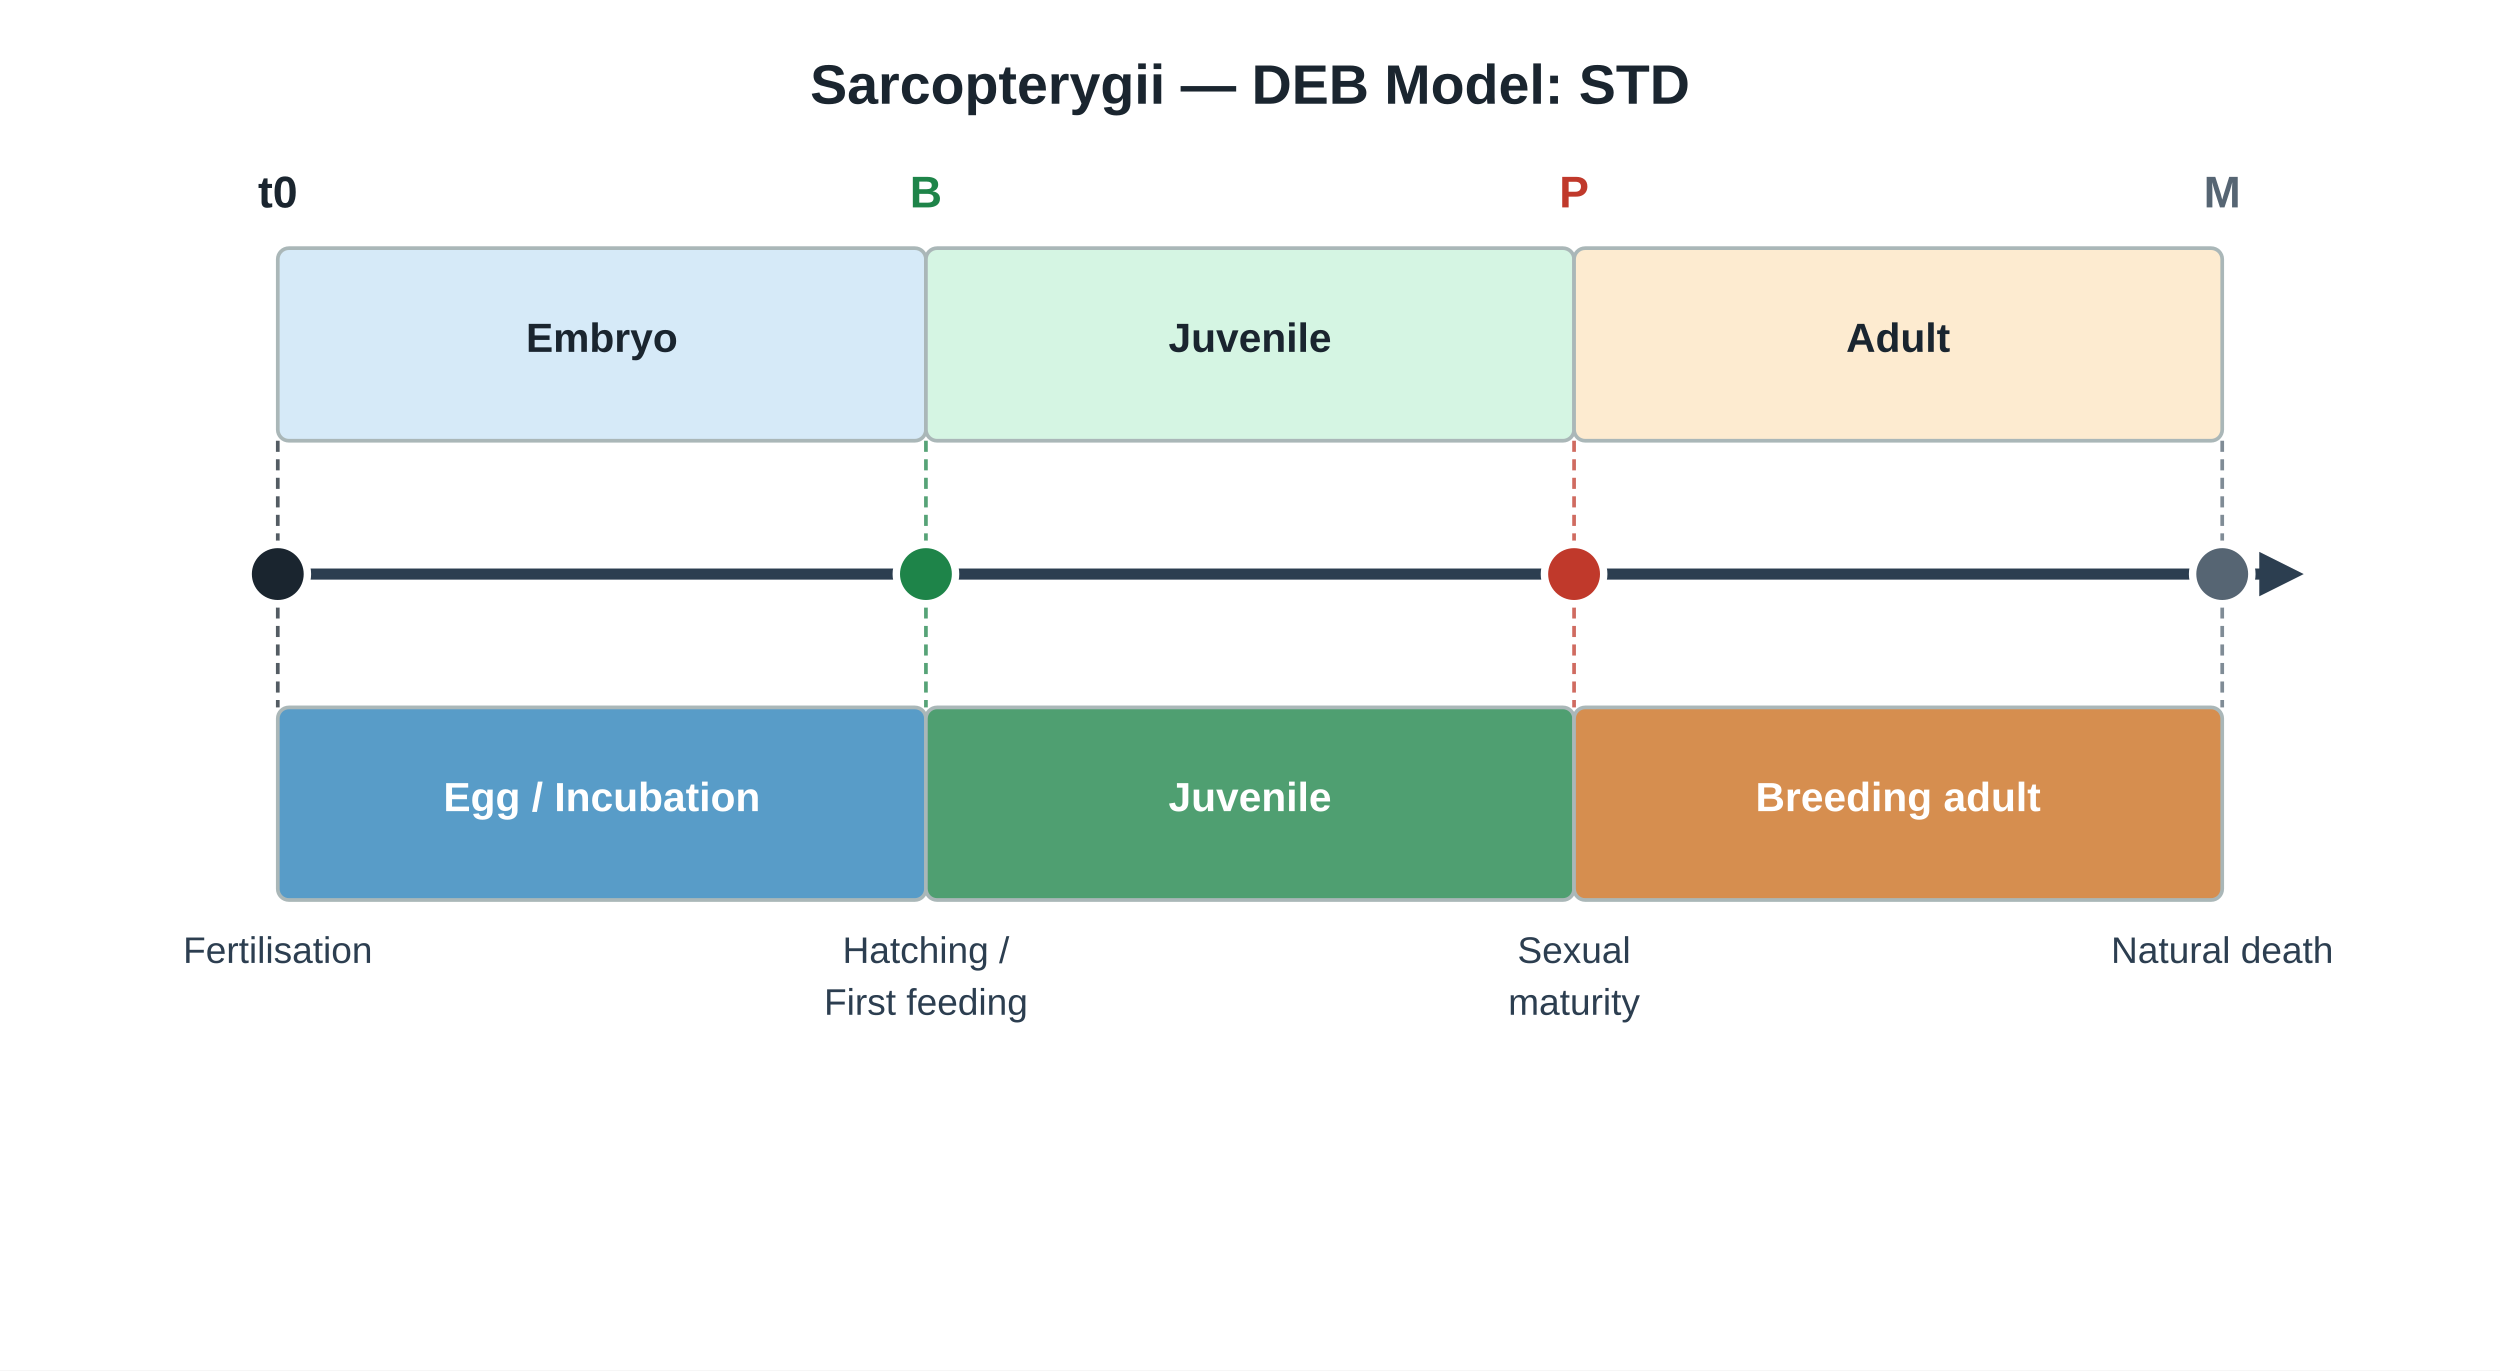
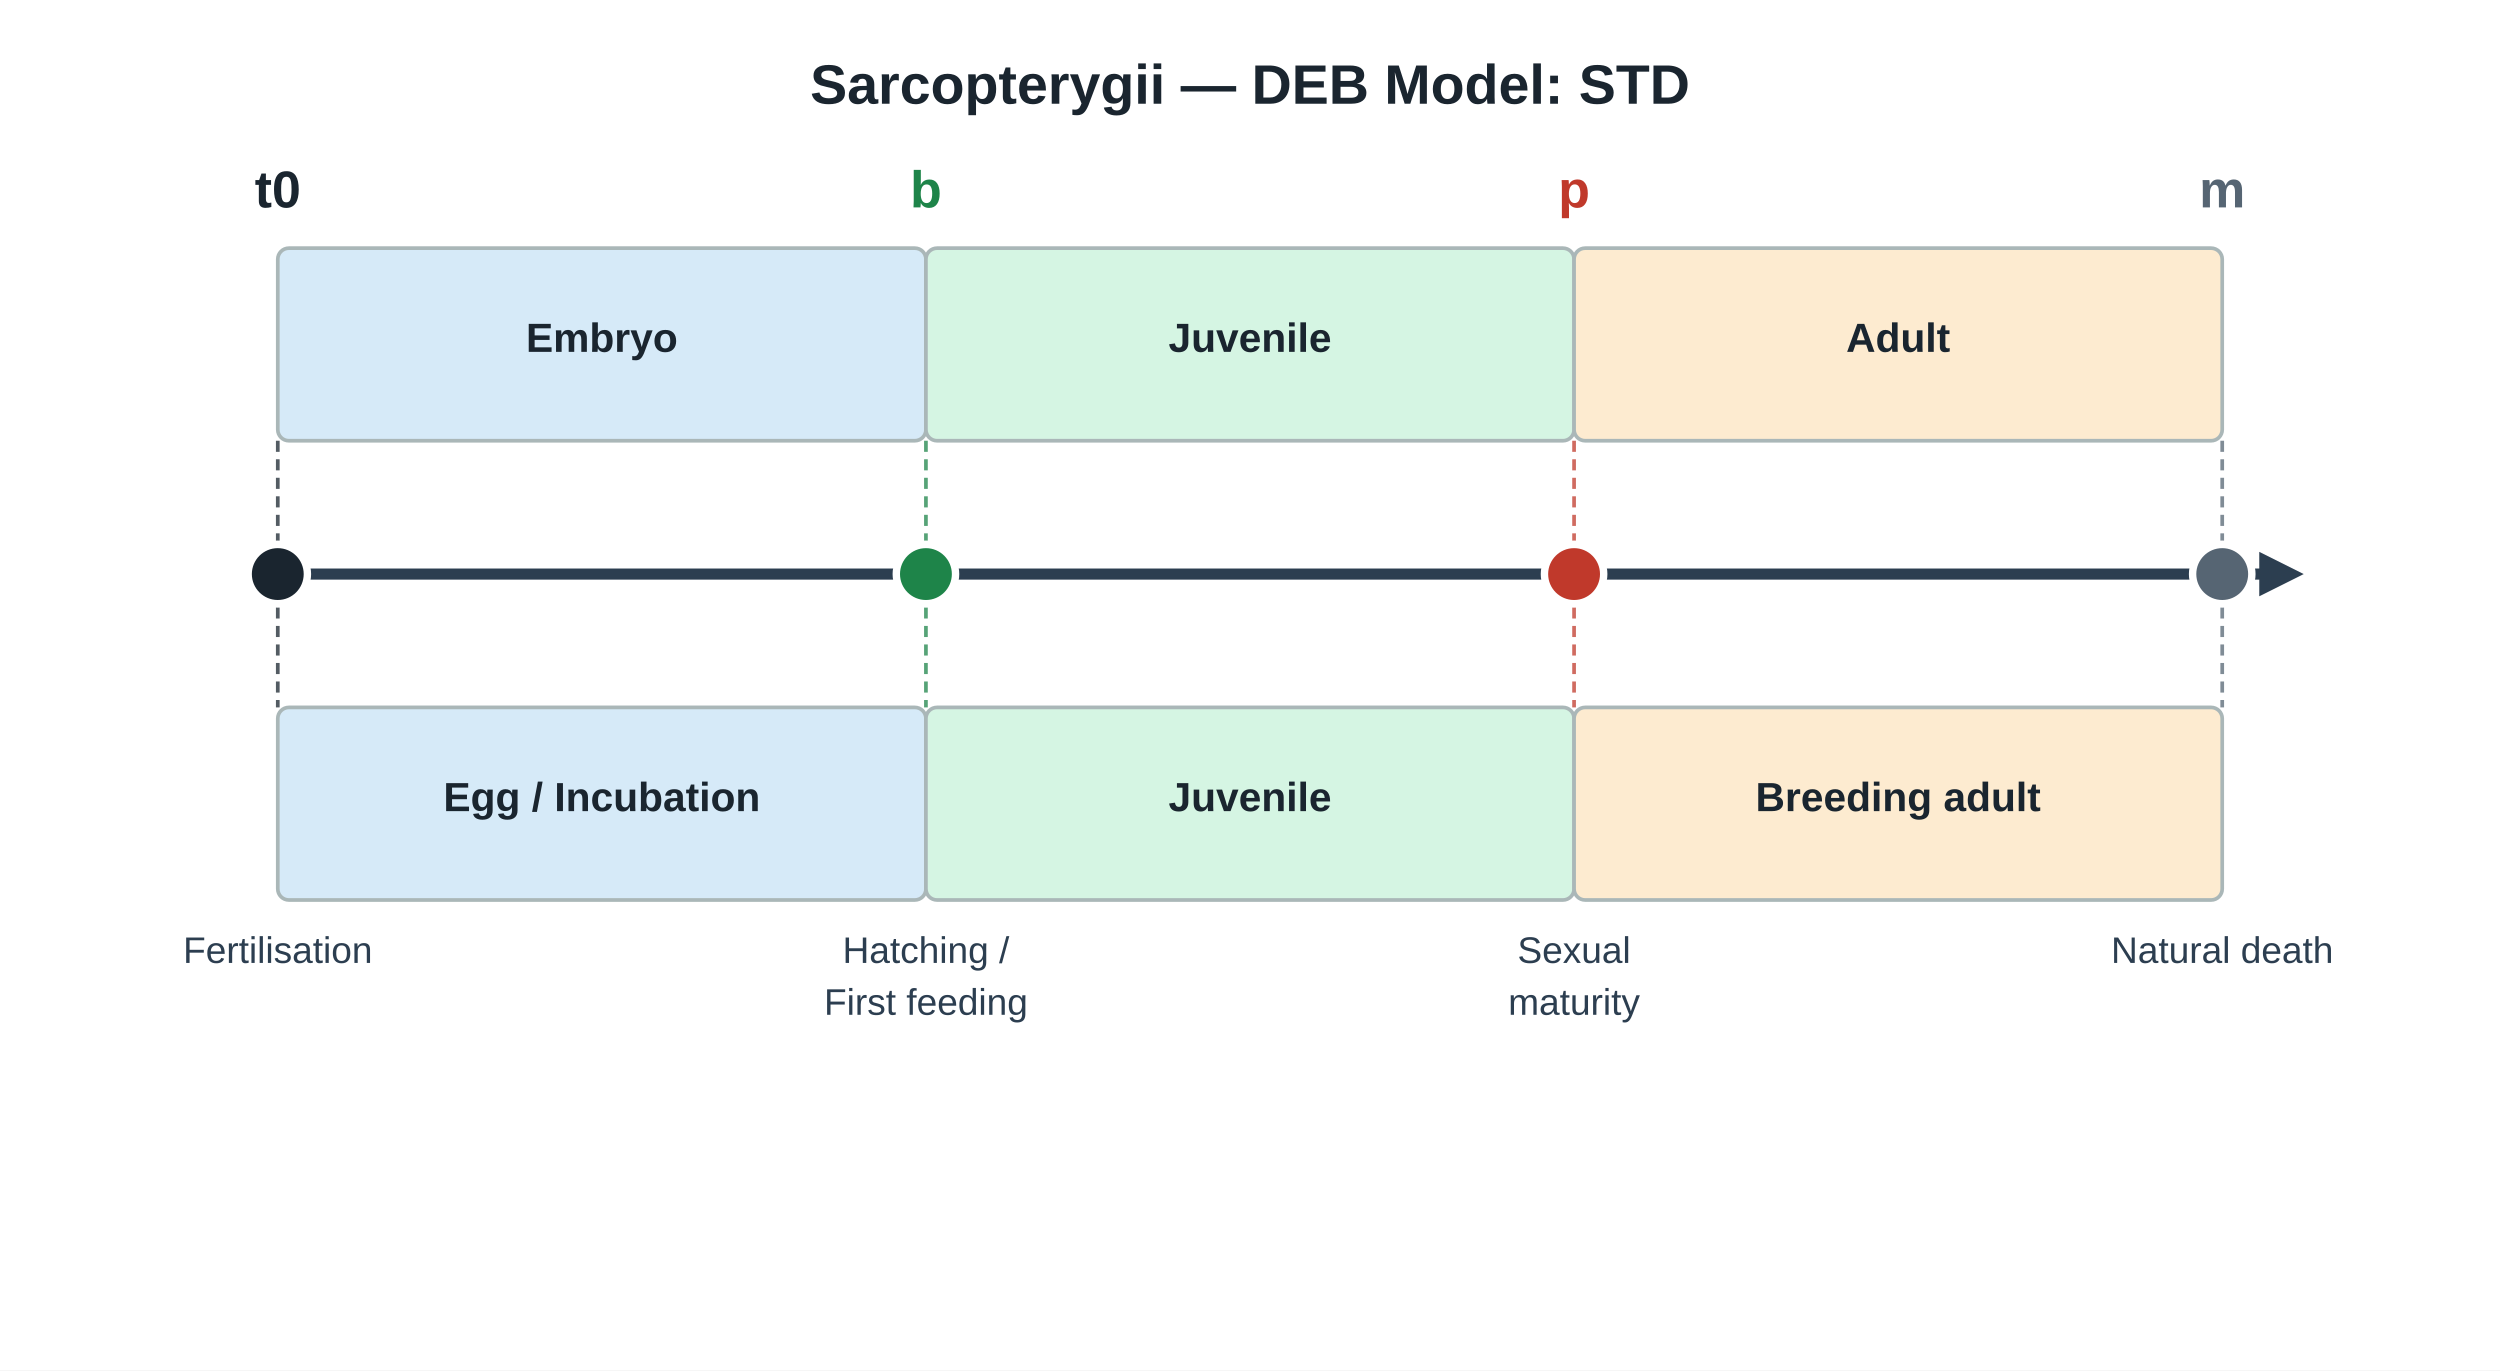
<svg xmlns="http://www.w3.org/2000/svg" width="675" height="370" viewBox="0 0 675 370" font-family="Arial,Helvetica,sans-serif">
  <rect width="675" height="370" fill="white" />
  <text x="337.5" y="28" text-anchor="middle" font-size="15" font-weight="bold" fill="#1A252F">Sarcopterygii — DEB Model: STD</text>
  <rect x="75" y="67" width="175" height="52" fill="#D6EAF8" stroke="#AAB7B8" stroke-width="1" rx="3" />
  <text x="162.5" y="95.0" text-anchor="middle" font-size="11" font-weight="bold" fill="#1A252F">Embryo</text>
-   <rect x="75" y="191" width="175" height="52" fill="#2980B9" stroke="#AAB7B8" stroke-width="1" rx="3" fill-opacity="0.78" />
-   <text x="162.5" y="219.0" text-anchor="middle" font-size="11" font-weight="bold" fill="white">Egg / Incubation</text>
+   <rect x="75" y="191" width="175" height="52" fill="#D6EAF8" stroke="#AAB7B8" stroke-width="1" rx="3" />
+   <text x="162.5" y="219.0" text-anchor="middle" font-size="11" font-weight="bold" fill="#1A252F">Egg / Incubation</text>
  <rect x="250" y="67" width="175" height="52" fill="#D5F5E3" stroke="#AAB7B8" stroke-width="1" rx="3" />
  <text x="337.5" y="95.0" text-anchor="middle" font-size="11" font-weight="bold" fill="#1A252F">Juvenile</text>
-   <rect x="250" y="191" width="175" height="52" fill="#1E8449" stroke="#AAB7B8" stroke-width="1" rx="3" fill-opacity="0.78" />
-   <text x="337.5" y="219.0" text-anchor="middle" font-size="11" font-weight="bold" fill="white">Juvenile</text>
+   <rect x="250" y="191" width="175" height="52" fill="#D5F5E3" stroke="#AAB7B8" stroke-width="1" rx="3" />
+   <text x="337.5" y="219.0" text-anchor="middle" font-size="11" font-weight="bold" fill="#1A252F">Juvenile</text>
  <rect x="425" y="67" width="175" height="52" fill="#FDEBD0" stroke="#AAB7B8" stroke-width="1" rx="3" />
  <text x="512.5" y="95.0" text-anchor="middle" font-size="11" font-weight="bold" fill="#1A252F">Adult</text>
-   <rect x="425" y="191" width="175" height="52" fill="#CA6F1E" stroke="#AAB7B8" stroke-width="1" rx="3" fill-opacity="0.78" />
-   <text x="512.5" y="219.0" text-anchor="middle" font-size="11" font-weight="bold" fill="white">Breeding adult</text>
+   <rect x="425" y="191" width="175" height="52" fill="#FDEBD0" stroke="#AAB7B8" stroke-width="1" rx="3" />
+   <text x="512.5" y="219.0" text-anchor="middle" font-size="11" font-weight="bold" fill="#1A252F">Breeding adult</text>
  <line x1="75" y1="155" x2="612" y2="155" stroke="#2C3E50" stroke-width="3" />
  <polygon points="622,155 610,149 610,161" fill="#2C3E50" />
  <line x1="75" y1="119" x2="75" y2="146" stroke="#1A252F" stroke-width="1" stroke-dasharray="3,2" opacity="0.75" />
  <line x1="75" y1="164" x2="75" y2="191" stroke="#1A252F" stroke-width="1" stroke-dasharray="3,2" opacity="0.75" />
  <circle cx="75" cy="155" r="8" fill="#1A252F" stroke="white" stroke-width="2" />
-   <text x="75" y="56" text-anchor="middle" font-size="12" font-weight="bold" fill="#1A252F">t0</text>
+   <text x="75" y="56" text-anchor="middle" font-size="14" font-weight="bold" fill="#1A252F">t0</text>
  <text x="75" y="260" text-anchor="middle" font-size="10" fill="#2C3E50">Fertilisation</text>
  <line x1="250" y1="119" x2="250" y2="146" stroke="#1E8449" stroke-width="1" stroke-dasharray="3,2" opacity="0.75" />
  <line x1="250" y1="164" x2="250" y2="191" stroke="#1E8449" stroke-width="1" stroke-dasharray="3,2" opacity="0.75" />
  <circle cx="250" cy="155" r="8" fill="#1E8449" stroke="white" stroke-width="2" />
-   <text x="250" y="56" text-anchor="middle" font-size="12" font-weight="bold" fill="#1E8449">B</text>
+   <text x="250" y="56" text-anchor="middle" font-size="14" font-weight="bold" fill="#1E8449">b</text>
  <text x="250" y="260" text-anchor="middle" font-size="10" fill="#2C3E50">Hatching /</text>
  <text x="250" y="274" text-anchor="middle" font-size="10" fill="#2C3E50">First feeding</text>
  <line x1="425" y1="119" x2="425" y2="146" stroke="#C0392B" stroke-width="1" stroke-dasharray="3,2" opacity="0.75" />
  <line x1="425" y1="164" x2="425" y2="191" stroke="#C0392B" stroke-width="1" stroke-dasharray="3,2" opacity="0.75" />
  <circle cx="425" cy="155" r="8" fill="#C0392B" stroke="white" stroke-width="2" />
-   <text x="425" y="56" text-anchor="middle" font-size="12" font-weight="bold" fill="#C0392B">P</text>
+   <text x="425" y="56" text-anchor="middle" font-size="14" font-weight="bold" fill="#C0392B">p</text>
  <text x="425" y="260" text-anchor="middle" font-size="10" fill="#2C3E50">Sexual</text>
  <text x="425" y="274" text-anchor="middle" font-size="10" fill="#2C3E50">maturity</text>
  <line x1="600" y1="119" x2="600" y2="146" stroke="#566573" stroke-width="1" stroke-dasharray="3,2" opacity="0.75" />
  <line x1="600" y1="164" x2="600" y2="191" stroke="#566573" stroke-width="1" stroke-dasharray="3,2" opacity="0.75" />
  <circle cx="600" cy="155" r="8" fill="#566573" stroke="white" stroke-width="2" />
-   <text x="600" y="56" text-anchor="middle" font-size="12" font-weight="bold" fill="#566573">M</text>
+   <text x="600" y="56" text-anchor="middle" font-size="14" font-weight="bold" fill="#566573">m</text>
  <text x="600" y="260" text-anchor="middle" font-size="10" fill="#2C3E50">Natural death</text>
</svg>
